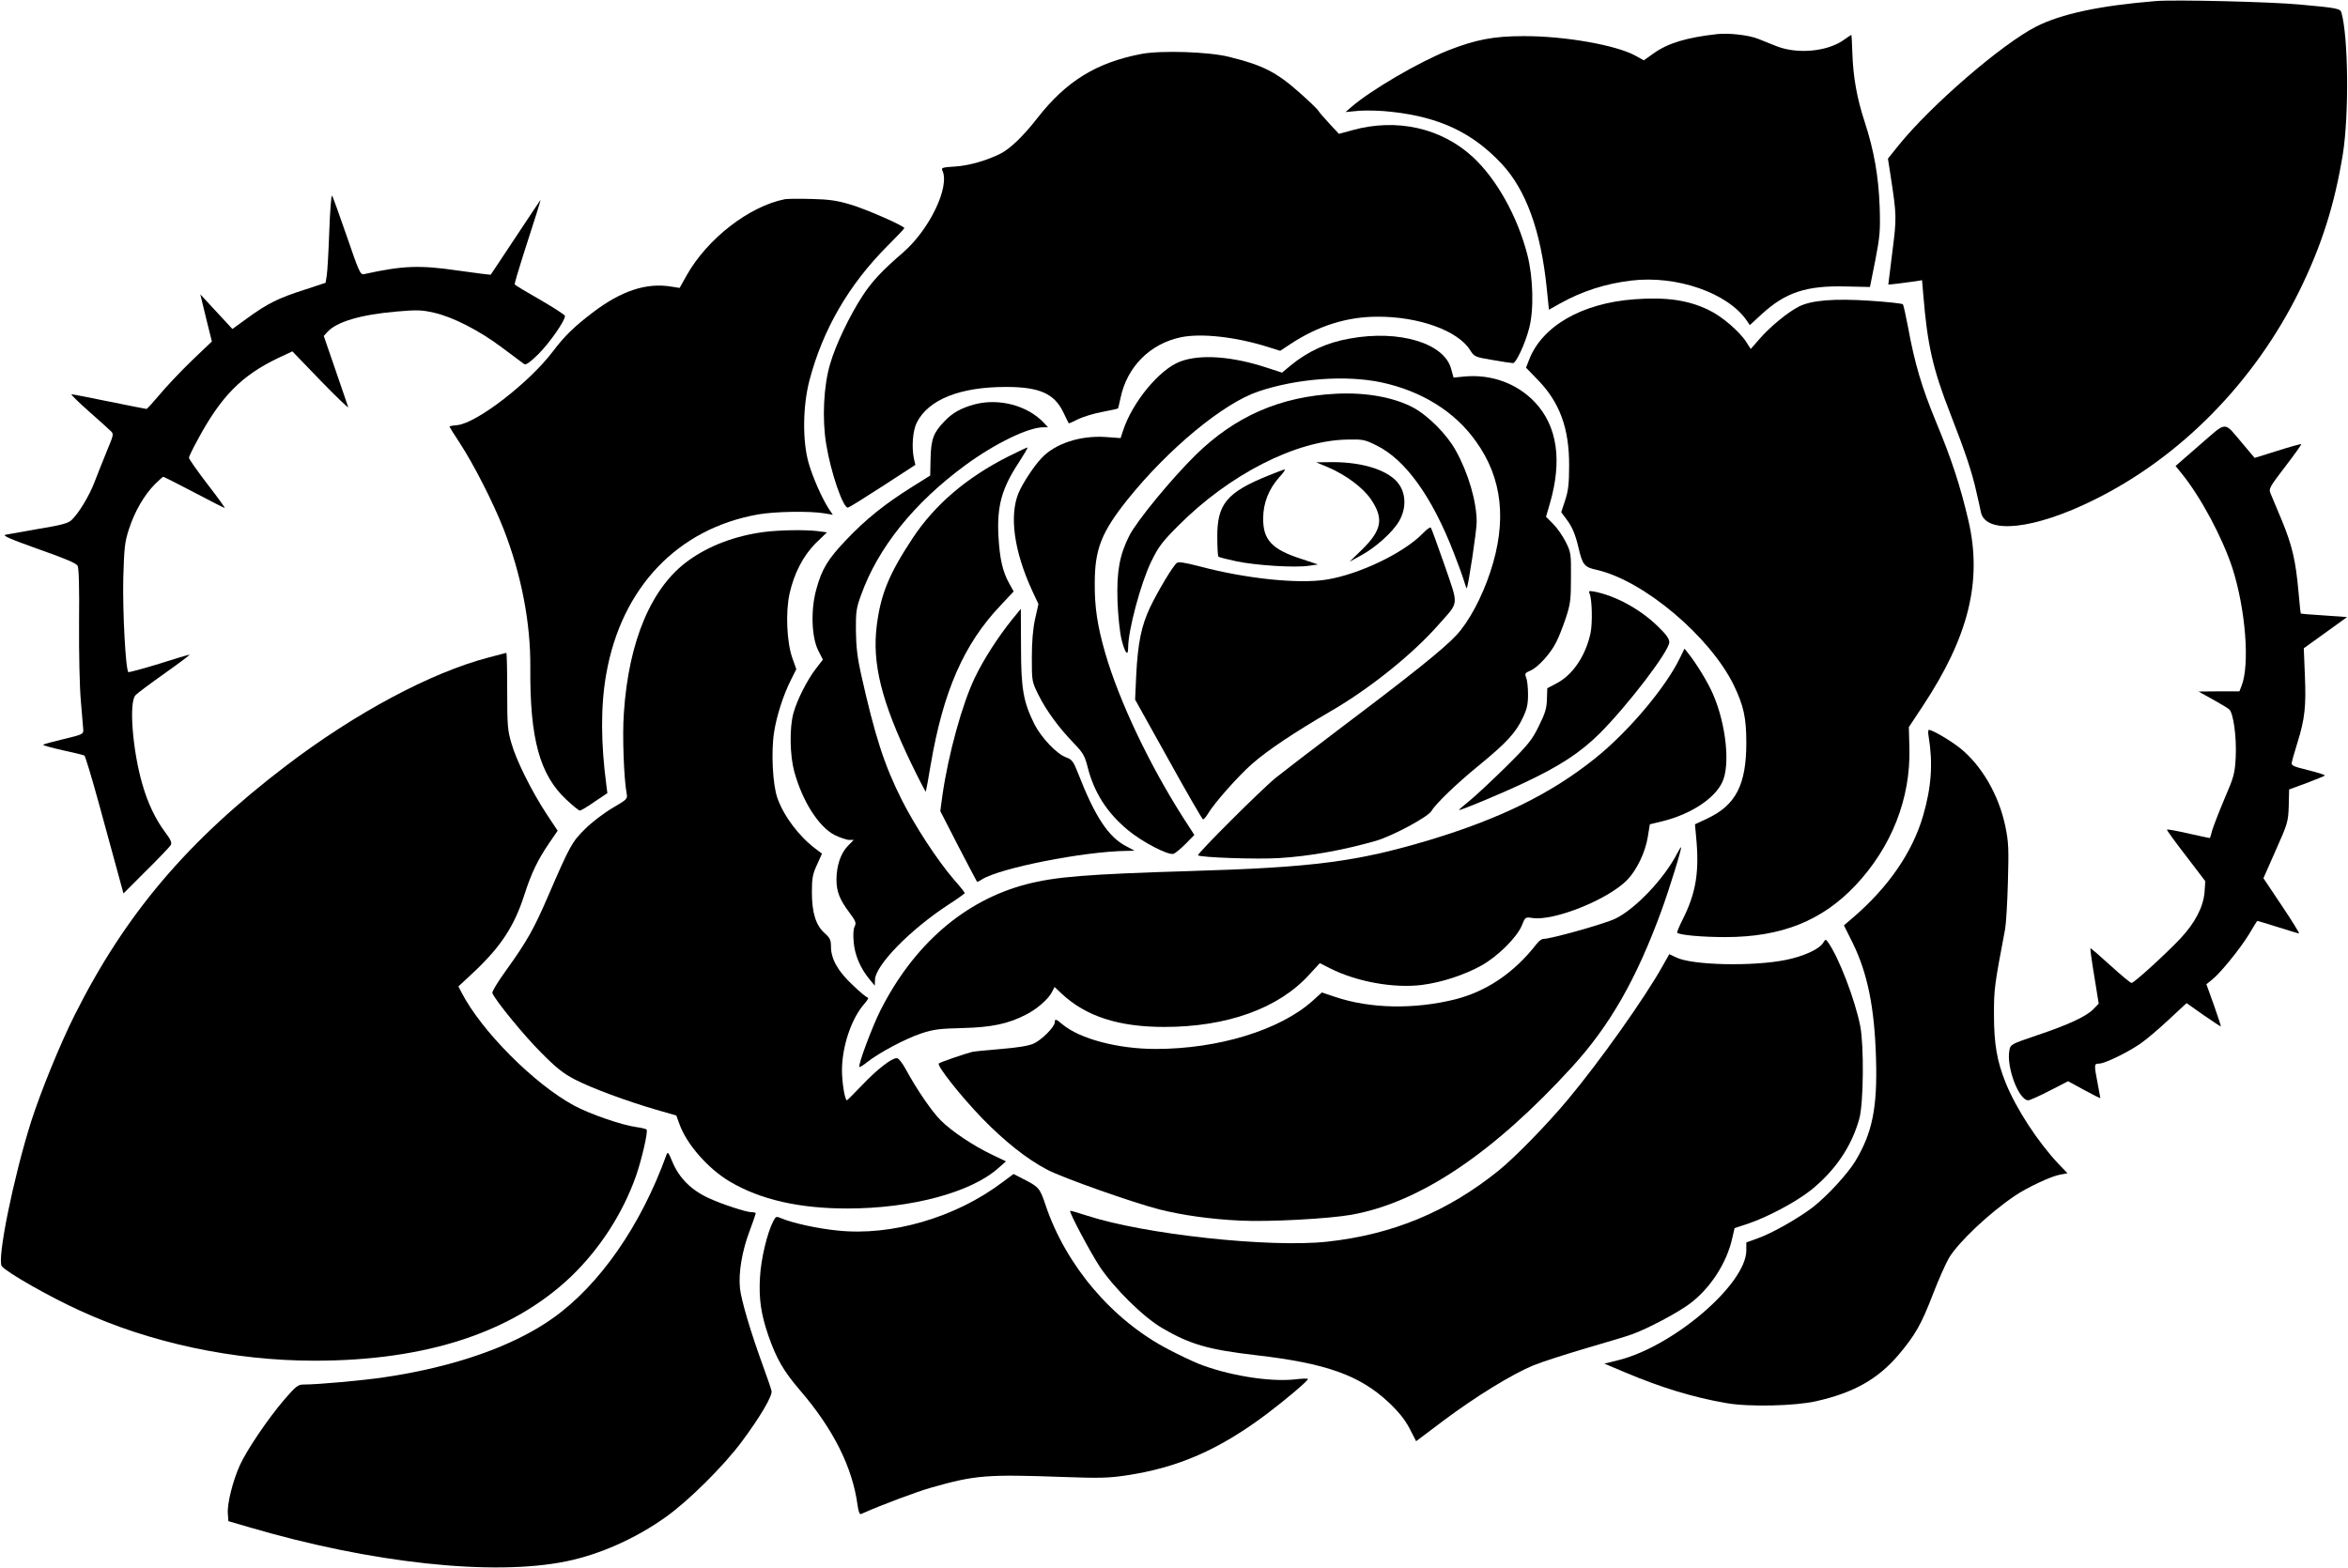
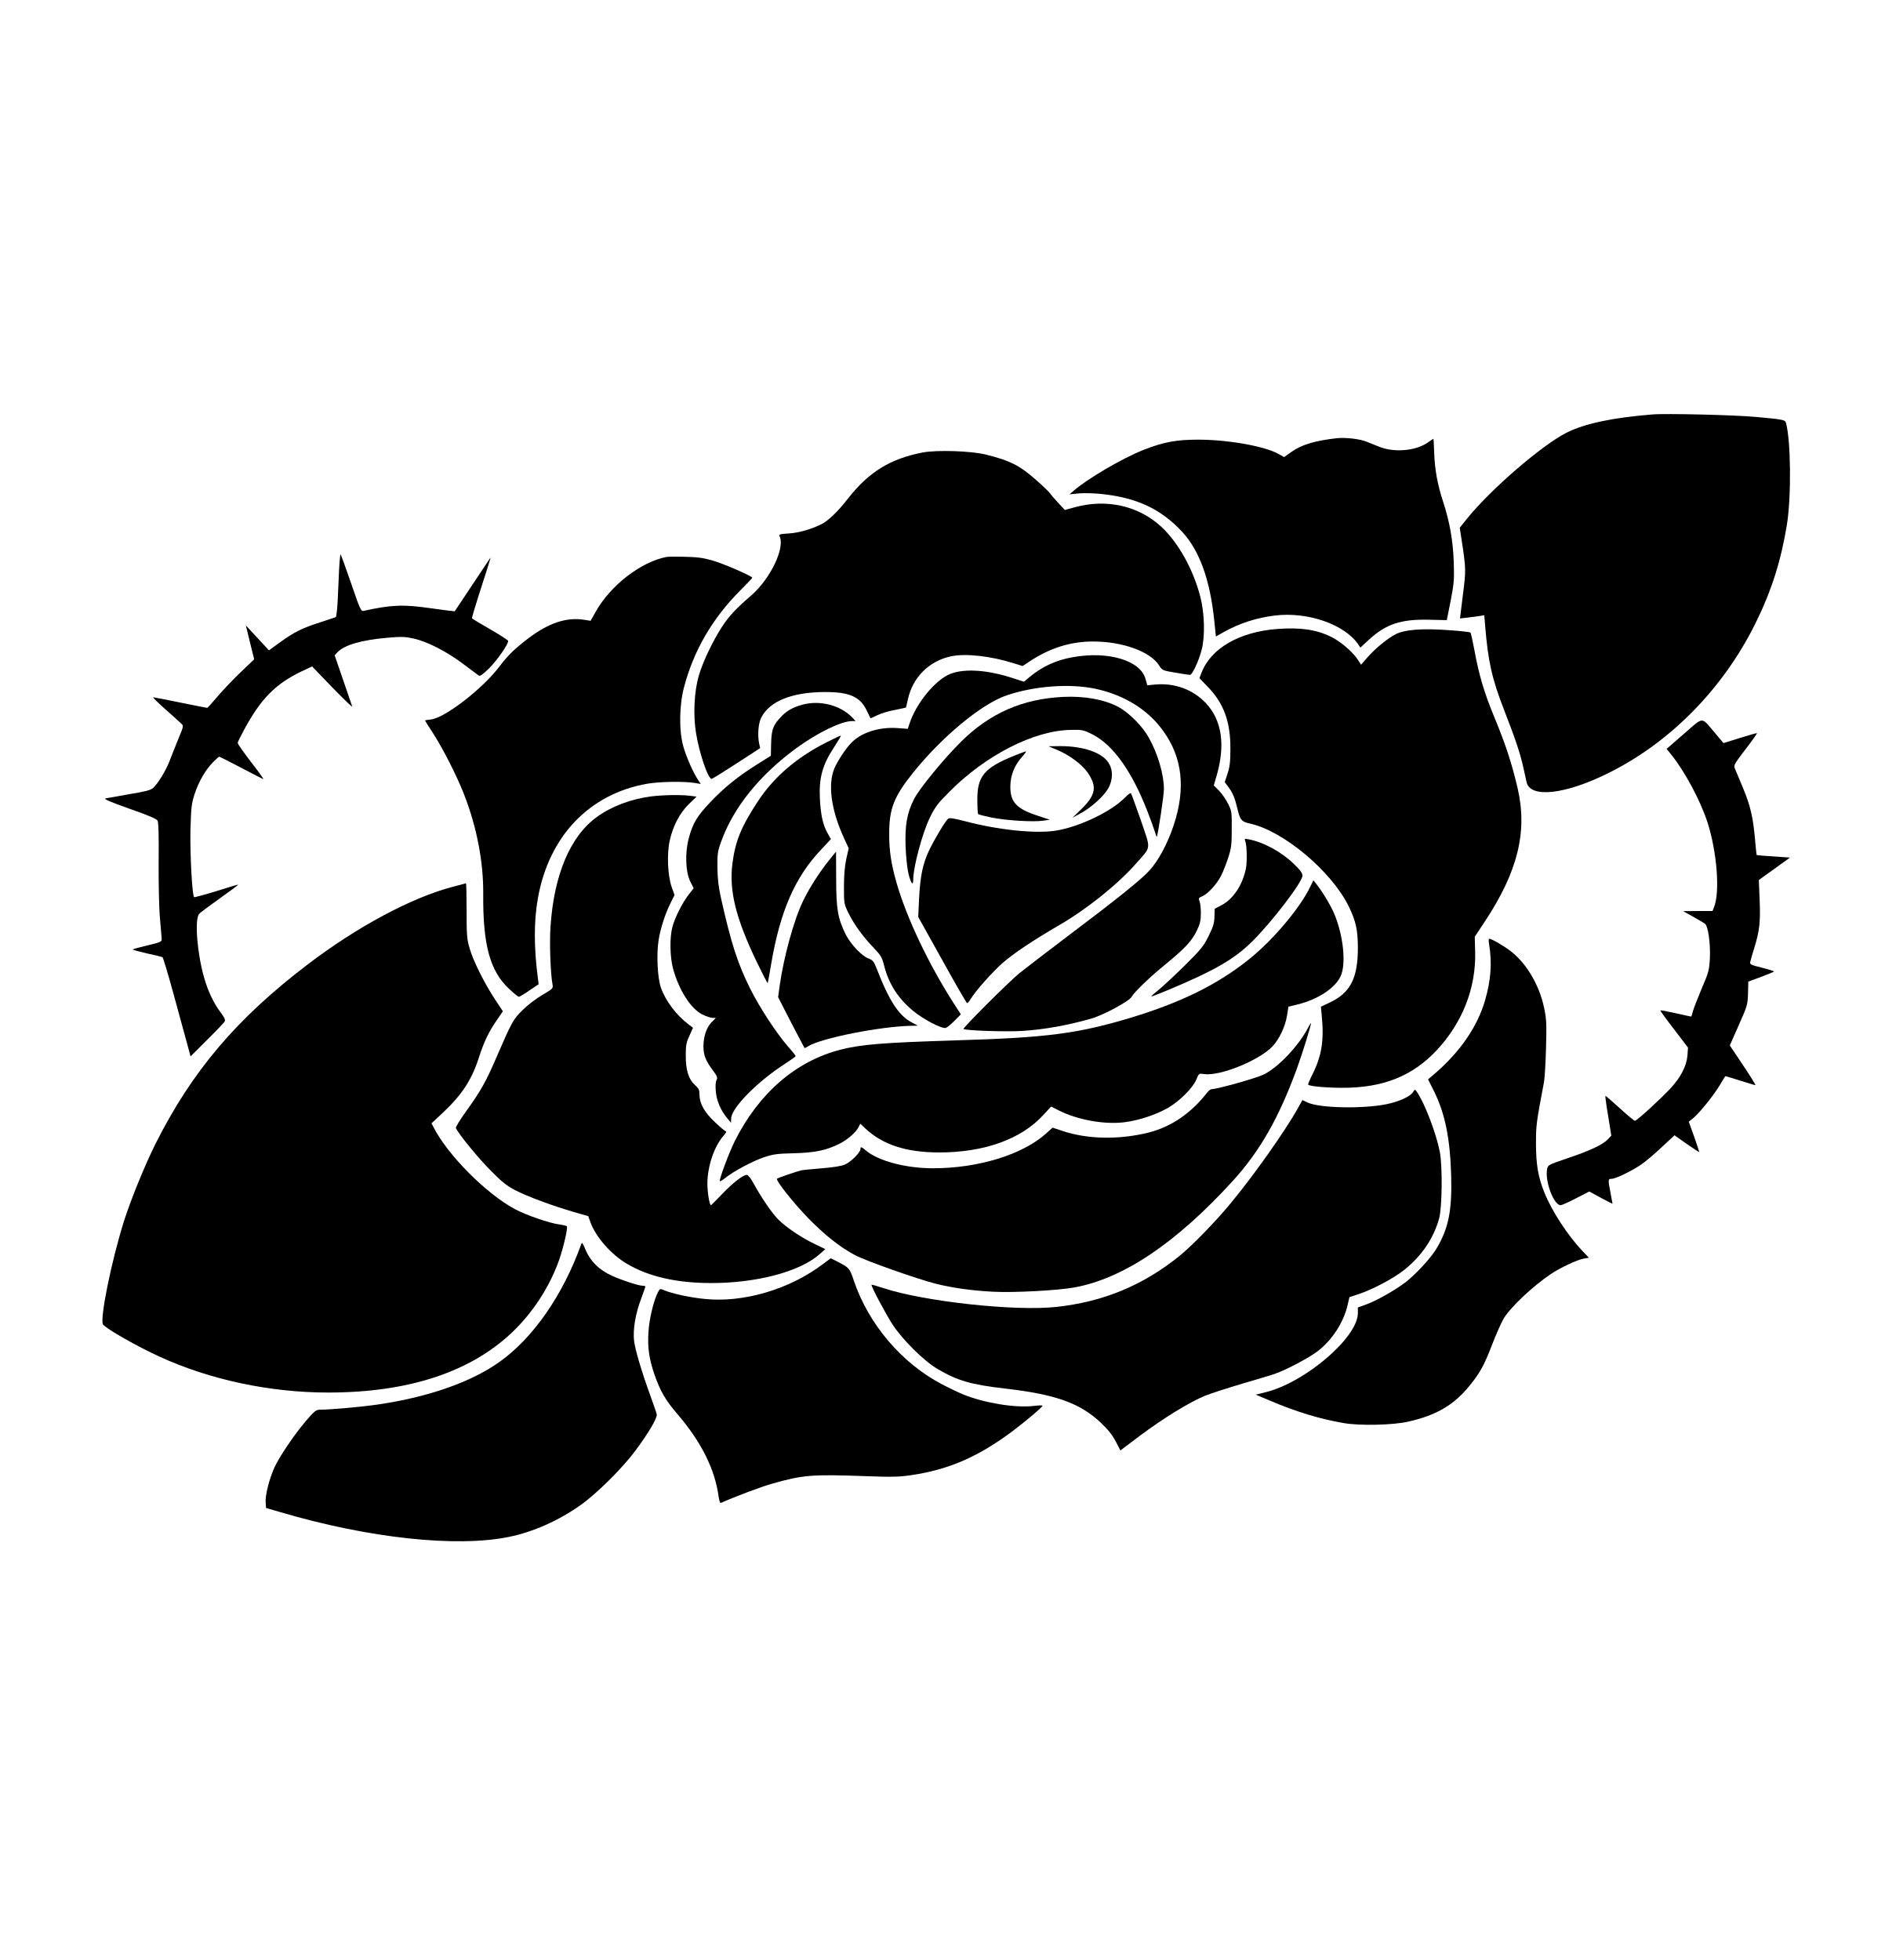
- <svg xmlns="http://www.w3.org/2000/svg" version="1.0" width="1280pt" height="855pt" viewBox="0 0 1280 855" preserveAspectRatio="xMidYMid meet">
-   <g transform="translate(0,855) scale(0.1,-0.1)" fill="#000000" stroke="none">
+ <svg xmlns="http://www.w3.org/2000/svg" version="1.0" viewBox="0 0 500 520" preserveAspectRatio="xMidYMid meet">
+   <g transform="translate(27,409) scale(0.035,-0.035)" fill="#000000" stroke="none">
    <path d="M11750 8544 c-306 -25 -514 -70 -650 -139 -187 -95 -576 -431 -752 -650 l-56 -70 14 -90 c34 -222 34 -230 10 -419 l-22 -178 56 6 c30 4 71 9 91 12 l37 6 7 -83 c22 -269 52 -402 146 -642 83 -213 120 -323 144 -433 10 -43 21 -92 24 -108 28 -122 292 -93 616 68 473 233 875 643 1120 1140 121 246 192 470 237 746 34 215 30 640 -8 772 -6 21 -24 25 -224 43 -154 15 -690 28 -790 19z" />
    <path d="M9360 8364 c-167 -19 -266 -49 -344 -104 l-55 -39 -45 25 c-104 58 -387 108 -611 107 -163 0 -260 -19 -411 -78 -162 -65 -419 -215 -529 -310 l-30 -26 75 7 c41 3 121 1 178 -6 261 -29 440 -114 599 -284 132 -142 213 -364 245 -678 l12 -117 60 34 c121 67 247 108 388 125 248 30 527 -67 631 -219 l16 -24 65 60 c130 119 243 156 456 151 l134 -3 29 145 c25 130 28 160 24 290 -6 167 -30 307 -82 466 -42 128 -63 245 -67 376 -2 54 -4 98 -5 98 -1 0 -22 -13 -45 -30 -90 -62 -251 -76 -363 -32 -27 11 -73 29 -100 40 -52 21 -161 33 -225 26z" />
    <path d="M6223 8256 c-246 -47 -410 -148 -568 -350 -76 -98 -148 -167 -201 -194 -77 -38 -170 -65 -247 -70 -68 -4 -77 -7 -70 -21 43 -88 -69 -322 -214 -448 -113 -97 -171 -159 -222 -238 -69 -106 -146 -266 -176 -371 -35 -118 -44 -297 -21 -436 25 -155 93 -352 119 -346 8 2 93 55 190 118 l177 115 -8 35 c-13 64 -6 153 16 196 64 126 236 194 486 194 182 0 263 -36 312 -137 15 -32 29 -59 30 -61 1 -2 24 8 51 22 27 13 87 32 133 40 46 9 84 17 85 19 1 1 7 27 14 59 36 169 161 294 329 329 111 23 299 2 474 -53 l67 -21 53 35 c152 101 310 151 478 151 224 1 438 -76 504 -182 23 -36 26 -38 122 -54 55 -10 105 -17 112 -17 17 0 67 107 88 190 27 101 22 279 -10 402 -54 209 -167 411 -296 531 -173 160 -417 214 -658 147 l-73 -20 -52 56 c-29 31 -56 63 -60 70 -4 8 -51 53 -104 100 -125 111 -200 149 -383 194 -111 28 -370 36 -477 16z" />
    <path d="M1795 7288 c-4 -111 -10 -220 -14 -242 l-6 -38 -115 -38 c-141 -45 -200 -74 -309 -153 l-84 -61 -88 95 -87 94 31 -128 32 -129 -111 -106 c-61 -59 -139 -142 -174 -184 -36 -43 -68 -78 -71 -78 -4 0 -95 18 -203 40 -107 22 -200 40 -206 40 -6 0 36 -41 92 -91 57 -50 111 -99 121 -109 18 -16 17 -20 -21 -111 -21 -52 -51 -126 -66 -166 -29 -77 -88 -174 -127 -210 -19 -17 -57 -27 -179 -47 -85 -15 -166 -29 -180 -32 -19 -4 24 -23 178 -78 143 -50 207 -77 215 -91 7 -14 10 -112 8 -315 -1 -165 3 -352 10 -425 6 -71 12 -141 13 -155 1 -23 -5 -26 -106 -50 -59 -14 -110 -28 -113 -31 -3 -3 45 -16 106 -30 60 -13 114 -26 119 -29 5 -3 41 -123 80 -265 39 -143 85 -311 102 -373 l31 -114 124 124 c68 67 129 131 134 140 7 13 0 29 -30 69 -52 69 -96 160 -125 263 -53 182 -74 444 -38 484 9 11 82 65 161 121 79 56 139 101 134 101 -5 0 -80 -22 -167 -50 -88 -27 -163 -47 -166 -45 -15 9 -32 329 -28 511 5 169 8 198 31 269 31 95 82 184 140 243 23 23 44 42 47 42 3 0 79 -38 168 -85 89 -47 164 -85 167 -85 3 0 -39 59 -95 131 -55 72 -100 136 -100 143 0 6 21 49 46 95 128 239 240 353 441 449 l77 36 154 -160 c85 -87 152 -152 150 -144 -3 8 -33 99 -69 202 l-64 186 20 22 c50 55 180 94 375 111 113 10 139 9 205 -6 103 -23 248 -97 374 -192 57 -43 110 -82 118 -88 9 -7 30 7 79 55 59 59 144 180 144 207 0 6 -61 45 -135 88 -74 42 -137 80 -139 84 -2 3 19 74 45 156 66 204 99 308 95 304 -2 -2 -63 -94 -136 -204 -73 -110 -133 -201 -135 -203 -1 -1 -83 9 -181 23 -206 30 -297 27 -510 -20 -20 -4 -27 13 -94 208 -40 116 -76 216 -80 220 -4 5 -11 -83 -15 -195z" />
    <path d="M4280 7464 c-195 -38 -424 -215 -537 -416 l-38 -68 -45 7 c-136 23 -274 -23 -430 -142 -102 -78 -152 -127 -215 -210 -128 -170 -413 -390 -520 -403 -25 -2 -45 -6 -45 -8 0 -2 25 -42 56 -89 77 -118 183 -326 239 -469 97 -248 148 -513 146 -756 -3 -387 51 -585 196 -720 35 -33 68 -60 74 -60 6 0 42 21 80 48 l70 47 -5 40 c-31 232 -32 437 -1 610 83 472 390 793 829 870 93 16 279 19 358 6 l48 -8 -21 31 c-36 55 -88 171 -111 252 -34 119 -32 311 5 451 73 277 214 520 424 731 51 51 93 95 93 98 0 12 -212 105 -295 129 -70 21 -116 28 -210 30 -66 2 -131 1 -145 -1z" />
    <path d="M8910 6918 c-287 -21 -505 -147 -575 -332 l-16 -41 63 -65 c121 -124 173 -266 172 -470 0 -100 -5 -138 -22 -189 l-21 -64 23 -31 c37 -48 53 -87 71 -162 22 -95 32 -107 101 -122 254 -58 614 -361 745 -627 54 -112 69 -178 69 -315 0 -229 -57 -340 -212 -413 l-68 -32 6 -65 c19 -193 0 -309 -73 -454 -19 -37 -32 -70 -30 -72 12 -13 138 -24 262 -24 307 0 528 89 711 283 196 209 300 473 293 747 l-3 115 76 115 c250 378 325 681 249 1010 -45 193 -93 338 -177 540 -78 189 -116 317 -153 519 -12 63 -24 118 -28 122 -5 4 -85 13 -178 19 -195 13 -321 3 -389 -32 -59 -30 -156 -109 -213 -175 l-49 -56 -23 36 c-35 57 -135 143 -205 176 -113 55 -233 72 -406 59z" />
    <path d="M7359 6704 c-126 -22 -229 -70 -322 -146 l-48 -40 -80 26 c-190 63 -364 76 -474 35 -114 -42 -264 -224 -314 -381 l-12 -37 -82 6 c-137 9 -274 -35 -348 -114 -42 -43 -103 -137 -126 -190 -52 -125 -25 -318 73 -532 l35 -75 -18 -80 c-12 -54 -18 -125 -18 -212 0 -130 0 -130 37 -205 42 -84 109 -176 193 -263 50 -52 59 -68 75 -132 35 -137 106 -247 218 -340 78 -65 220 -139 249 -130 10 3 40 28 67 55 l47 48 -55 85 c-189 295 -354 642 -431 907 -43 149 -58 251 -57 381 0 186 37 278 178 455 223 278 523 526 713 590 210 71 475 91 671 50 219 -47 401 -159 516 -322 145 -201 170 -436 78 -713 -46 -139 -117 -271 -184 -343 -67 -73 -244 -215 -625 -502 -159 -120 -321 -245 -360 -276 -82 -67 -431 -416 -424 -423 12 -12 325 -23 444 -15 165 10 348 43 526 94 90 26 285 131 303 163 21 38 139 151 258 248 150 123 201 178 239 259 23 48 29 74 29 127 0 37 -4 78 -10 92 -9 23 -6 27 23 39 41 18 109 92 140 154 14 26 37 86 53 133 25 76 28 100 28 220 1 129 0 138 -28 194 -16 32 -47 77 -69 99 l-39 39 21 72 c68 234 41 422 -81 552 -97 103 -237 154 -383 141 l-61 -6 -13 47 c-37 141 -283 215 -552 166z" />
    <path d="M7285 6403 c-305 -15 -551 -122 -768 -335 -132 -130 -321 -360 -361 -440 -53 -105 -69 -194 -64 -356 3 -79 12 -168 22 -209 18 -73 36 -97 36 -45 0 95 69 353 126 470 39 80 59 107 147 195 278 280 643 466 922 470 84 2 95 0 159 -32 157 -77 302 -278 421 -585 24 -61 49 -130 56 -154 7 -23 13 -41 15 -39 8 8 54 313 54 360 0 113 -46 269 -115 392 -48 87 -151 190 -232 233 -106 56 -257 83 -418 75z" />
    <path d="M5313 6345 c-74 -20 -122 -47 -164 -92 -61 -63 -73 -97 -76 -202 l-2 -94 -105 -66 c-142 -89 -249 -175 -353 -285 -100 -105 -133 -159 -163 -270 -31 -111 -26 -259 10 -332 l26 -51 -38 -49 c-48 -62 -104 -173 -123 -244 -22 -81 -19 -230 5 -318 45 -163 134 -302 221 -346 29 -14 64 -26 78 -26 l25 0 -33 -34 c-38 -39 -61 -108 -61 -183 0 -65 18 -110 71 -180 34 -46 38 -56 28 -75 -7 -14 -9 -45 -5 -87 6 -70 37 -142 86 -201 l29 -35 1 31 c0 79 193 276 402 412 48 31 87 59 87 62 1 3 -26 37 -60 75 -90 105 -212 292 -284 435 -95 190 -145 344 -222 688 -19 86 -26 147 -27 232 -1 103 2 124 28 195 92 258 289 503 568 708 162 119 344 207 426 207 l25 0 -23 25 c-89 94 -244 135 -377 100z" />
    <path d="M11992 6124 l-132 -115 34 -42 c103 -127 220 -346 275 -512 73 -227 97 -532 50 -647 l-11 -28 -112 0 -111 -1 76 -42 c42 -23 83 -48 91 -55 23 -19 41 -149 36 -259 -5 -92 -9 -107 -61 -228 -30 -71 -60 -149 -67 -172 -6 -24 -12 -43 -14 -43 -2 0 -54 11 -116 25 -62 14 -114 24 -117 21 -2 -2 44 -66 103 -142 l106 -139 -4 -60 c-7 -81 -51 -166 -130 -251 -80 -85 -254 -244 -268 -244 -6 0 -58 43 -116 96 -58 53 -107 95 -108 93 -2 -2 7 -71 21 -153 l24 -149 -28 -29 c-38 -40 -139 -87 -310 -144 -141 -48 -143 -49 -149 -82 -17 -91 51 -272 103 -272 8 0 60 23 116 52 l101 52 88 -48 c48 -26 88 -46 88 -44 0 2 -7 38 -15 81 -20 103 -19 107 8 107 30 0 152 59 224 108 32 22 102 81 155 131 l98 91 92 -65 c51 -35 93 -63 95 -62 1 1 -16 54 -38 116 l-41 114 30 24 c45 35 153 168 202 248 23 39 43 71 45 73 1 1 51 -14 111 -33 60 -19 112 -35 117 -35 4 0 -38 68 -93 150 l-101 151 67 152 c65 146 68 155 71 242 l2 90 95 35 c52 20 97 38 100 41 3 3 -38 16 -90 29 -86 21 -95 26 -90 44 2 12 16 59 30 105 41 131 48 201 41 366 l-6 150 118 85 118 85 -125 9 c-69 4 -126 9 -127 10 -2 1 -7 55 -13 120 -15 168 -34 251 -91 389 -28 67 -56 134 -62 148 -10 24 -3 35 81 145 50 65 89 120 87 122 -2 2 -60 -14 -129 -36 l-125 -39 -64 76 c-108 127 -82 127 -235 -5z" />
    <path d="M5497 6061 c-228 -115 -401 -263 -522 -446 -128 -194 -173 -303 -195 -473 -27 -209 25 -417 187 -754 42 -87 78 -156 80 -155 1 2 14 69 27 149 68 398 180 655 379 865 l73 78 -24 43 c-36 64 -52 134 -59 257 -9 165 18 262 111 403 29 45 51 82 47 82 -3 0 -50 -22 -104 -49z" />
    <path d="M7242 6001 c95 -41 188 -110 231 -173 71 -104 61 -167 -45 -272 l-71 -69 62 34 c80 43 174 128 208 187 38 65 39 143 1 199 -50 75 -191 123 -363 123 l-90 -1 67 -28z" />
    <path d="M6915 5957 c-228 -92 -281 -156 -279 -339 0 -54 3 -100 6 -103 3 -4 48 -15 99 -26 105 -22 320 -36 395 -24 l49 7 -90 30 c-162 52 -210 104 -209 223 1 84 31 159 89 224 21 22 33 41 29 41 -5 0 -45 -15 -89 -33z" />
    <path d="M7759 5644 c-103 -108 -350 -227 -530 -255 -154 -24 -439 6 -687 72 -86 22 -117 27 -127 19 -22 -18 -101 -150 -145 -241 -48 -102 -67 -194 -76 -371 l-6 -133 181 -325 c99 -179 184 -326 189 -328 4 -1 16 12 26 29 36 61 165 206 242 274 87 76 230 171 427 286 210 121 447 311 586 469 117 133 114 99 36 328 -38 108 -71 200 -75 205 -3 4 -22 -9 -41 -29z" />
    <path d="M4165 5649 c-154 -20 -299 -74 -411 -155 -202 -144 -327 -438 -353 -832 -9 -121 0 -357 15 -438 6 -31 3 -33 -77 -80 -46 -27 -113 -78 -149 -114 -72 -71 -82 -89 -201 -364 -78 -181 -115 -247 -229 -406 -45 -62 -79 -118 -76 -125 14 -38 176 -236 266 -325 83 -84 121 -114 185 -147 91 -47 277 -116 441 -164 l111 -32 17 -47 c40 -111 157 -244 276 -314 166 -98 378 -146 639 -146 347 0 674 87 823 220 l42 37 -75 36 c-103 49 -221 128 -280 187 -50 50 -130 167 -190 277 -19 36 -41 63 -50 63 -29 0 -107 -61 -188 -146 -44 -46 -82 -84 -84 -84 -11 0 -27 96 -27 163 0 130 51 282 121 362 17 19 26 35 20 35 -6 0 -43 30 -82 68 -81 75 -119 143 -119 210 0 36 -5 47 -34 73 -48 42 -70 111 -70 224 0 77 4 98 28 150 l27 60 -33 25 c-91 68 -174 177 -210 278 -26 73 -35 253 -18 360 14 90 51 204 92 285 l29 58 -22 62 c-30 86 -37 248 -15 349 25 113 76 210 145 278 l59 57 -52 7 c-68 8 -205 6 -291 -5z" />
    <path d="M8666 5312 c13 -31 16 -158 5 -213 -26 -123 -96 -228 -183 -274 l-53 -28 -2 -60 c-1 -49 -10 -78 -44 -146 -37 -76 -57 -101 -178 -221 -75 -74 -164 -157 -198 -185 -34 -27 -61 -51 -59 -52 4 -5 227 88 350 146 199 93 311 167 416 271 155 155 380 450 380 498 0 19 -17 43 -63 87 -95 93 -231 167 -346 189 -29 5 -32 4 -25 -12z" />
    <path d="M5516 5170 c-76 -95 -153 -214 -201 -314 -69 -142 -145 -419 -177 -640 l-12 -89 98 -191 c55 -105 100 -192 102 -194 1 -2 13 3 26 12 96 62 555 153 788 156 l45 1 -45 24 c-97 50 -171 161 -264 401 -25 63 -32 72 -64 84 -51 18 -134 106 -172 179 -61 123 -74 192 -74 424 -1 114 -1 207 -1 207 0 0 -22 -27 -49 -60z" />
    <path d="M9159 4964 c-78 -163 -286 -409 -468 -553 -239 -191 -516 -326 -896 -441 -397 -119 -632 -150 -1310 -170 -560 -17 -733 -31 -890 -72 -337 -88 -615 -329 -797 -691 -46 -93 -122 -297 -113 -305 2 -3 21 9 42 26 66 52 209 128 293 156 69 23 102 27 228 30 158 4 247 23 343 72 59 29 125 86 144 125 l14 27 38 -36 c132 -124 311 -182 560 -182 342 0 623 101 790 285 l58 63 55 -28 c146 -74 349 -110 501 -91 109 14 231 54 325 106 88 49 194 154 220 218 19 47 19 47 59 41 118 -17 412 101 516 208 52 54 99 152 112 235 l11 68 70 17 c153 38 283 123 325 213 44 93 21 312 -49 476 -27 64 -91 170 -138 228 l-19 24 -24 -49z" />
    <path d="M2661 4964 c-315 -83 -724 -302 -1102 -590 -538 -410 -876 -809 -1152 -1359 -81 -162 -185 -418 -237 -580 -97 -306 -188 -756 -160 -790 29 -35 259 -166 426 -242 382 -176 839 -273 1279 -273 608 0 1077 154 1396 457 158 151 285 347 357 553 31 90 65 237 57 250 -2 4 -28 10 -56 14 -77 10 -254 71 -339 117 -217 117 -506 407 -614 617 l-17 33 86 80 c148 140 220 251 275 424 38 117 72 187 134 278 l46 67 -61 92 c-81 124 -164 290 -191 385 -21 70 -23 100 -23 286 0 114 -2 207 -5 207 -3 -1 -47 -12 -99 -26z" />
    <path d="M10514 4533 c24 -146 15 -275 -30 -430 -58 -201 -191 -393 -385 -559 l-47 -40 47 -94 c82 -167 120 -354 128 -632 8 -268 -20 -406 -113 -560 -44 -72 -155 -192 -234 -253 -76 -58 -220 -140 -296 -167 l-64 -23 0 -43 c0 -184 -399 -526 -701 -600 l-73 -18 114 -48 c194 -82 370 -136 550 -167 121 -22 376 -16 490 10 205 46 336 120 449 252 92 109 125 167 188 331 30 78 70 168 88 199 54 88 217 242 357 337 67 46 202 109 249 117 l40 7 -49 51 c-113 120 -231 301 -288 442 -48 119 -64 213 -64 374 0 137 2 155 61 466 5 28 12 142 15 255 5 183 4 216 -14 304 -36 173 -131 335 -250 429 -54 42 -148 97 -167 97 -4 0 -5 -17 -1 -37z" />
    <path d="M9144 3898 c-71 -139 -229 -305 -339 -358 -59 -28 -350 -110 -392 -110 -8 0 -25 -12 -36 -27 -121 -156 -271 -258 -442 -302 -224 -56 -465 -52 -657 13 l-72 24 -52 -47 c-179 -159 -513 -261 -854 -261 -206 0 -413 55 -508 134 -35 30 -42 32 -42 11 0 -24 -72 -97 -116 -116 -26 -12 -88 -22 -175 -29 -73 -6 -145 -13 -159 -16 -37 -9 -174 -56 -182 -63 -13 -11 121 -180 237 -300 124 -127 244 -222 355 -280 86 -45 469 -180 610 -216 128 -32 277 -53 440 -61 155 -8 485 10 608 32 373 67 773 336 1203 807 206 226 350 478 487 853 42 115 113 344 106 344 -2 0 -11 -15 -20 -32z" />
    <path d="M9937 3406 c-22 -33 -106 -71 -199 -90 -179 -37 -513 -30 -600 13 l-38 18 -36 -64 c-97 -174 -343 -521 -516 -728 -114 -137 -288 -315 -378 -388 -279 -225 -578 -349 -935 -388 -314 -34 -997 40 -1309 142 -49 16 -90 28 -92 26 -7 -6 108 -223 161 -304 80 -119 236 -274 342 -336 151 -88 251 -117 511 -147 382 -44 565 -110 722 -257 54 -51 88 -93 114 -142 l36 -70 150 113 c178 133 372 252 490 301 47 19 178 61 290 94 113 33 224 66 247 75 86 31 250 118 315 167 111 83 201 221 231 356 l13 56 70 23 c108 36 262 118 346 184 132 106 222 238 264 390 23 83 26 397 5 505 -28 142 -116 373 -175 456 -13 19 -14 19 -29 -5z" />
    <path d="M3634 2255 c-139 -387 -365 -712 -620 -893 -213 -152 -537 -266 -917 -322 -120 -18 -363 -40 -444 -40 -28 0 -42 -11 -103 -82 -90 -105 -204 -274 -242 -357 -39 -86 -70 -211 -66 -263 l3 -43 110 -32 c667 -197 1334 -269 1732 -187 182 37 380 125 543 242 123 87 316 279 414 411 101 136 168 250 162 276 -2 11 -23 72 -46 135 -69 189 -119 360 -126 424 -9 84 11 204 52 312 19 51 34 95 34 98 0 3 -11 6 -24 6 -28 0 -160 43 -231 76 -97 44 -164 111 -201 202 -19 46 -24 53 -30 37z" />
    <path d="M5466 2104 c-255 -193 -606 -296 -902 -264 -109 11 -240 40 -301 65 -32 14 -33 13 -48 -15 -33 -64 -67 -207 -72 -306 -7 -116 6 -202 46 -318 44 -126 83 -193 171 -296 182 -211 287 -420 315 -628 5 -34 11 -52 19 -48 107 48 304 122 386 145 237 67 298 72 715 57 194 -7 248 -6 341 8 285 42 509 140 769 335 107 81 225 181 225 191 0 4 -33 3 -72 -2 -140 -15 -369 23 -528 87 -36 15 -108 49 -161 77 -305 159 -558 456 -669 786 -31 93 -36 99 -120 142 l-55 28 -59 -44z" />
  </g>
</svg>
